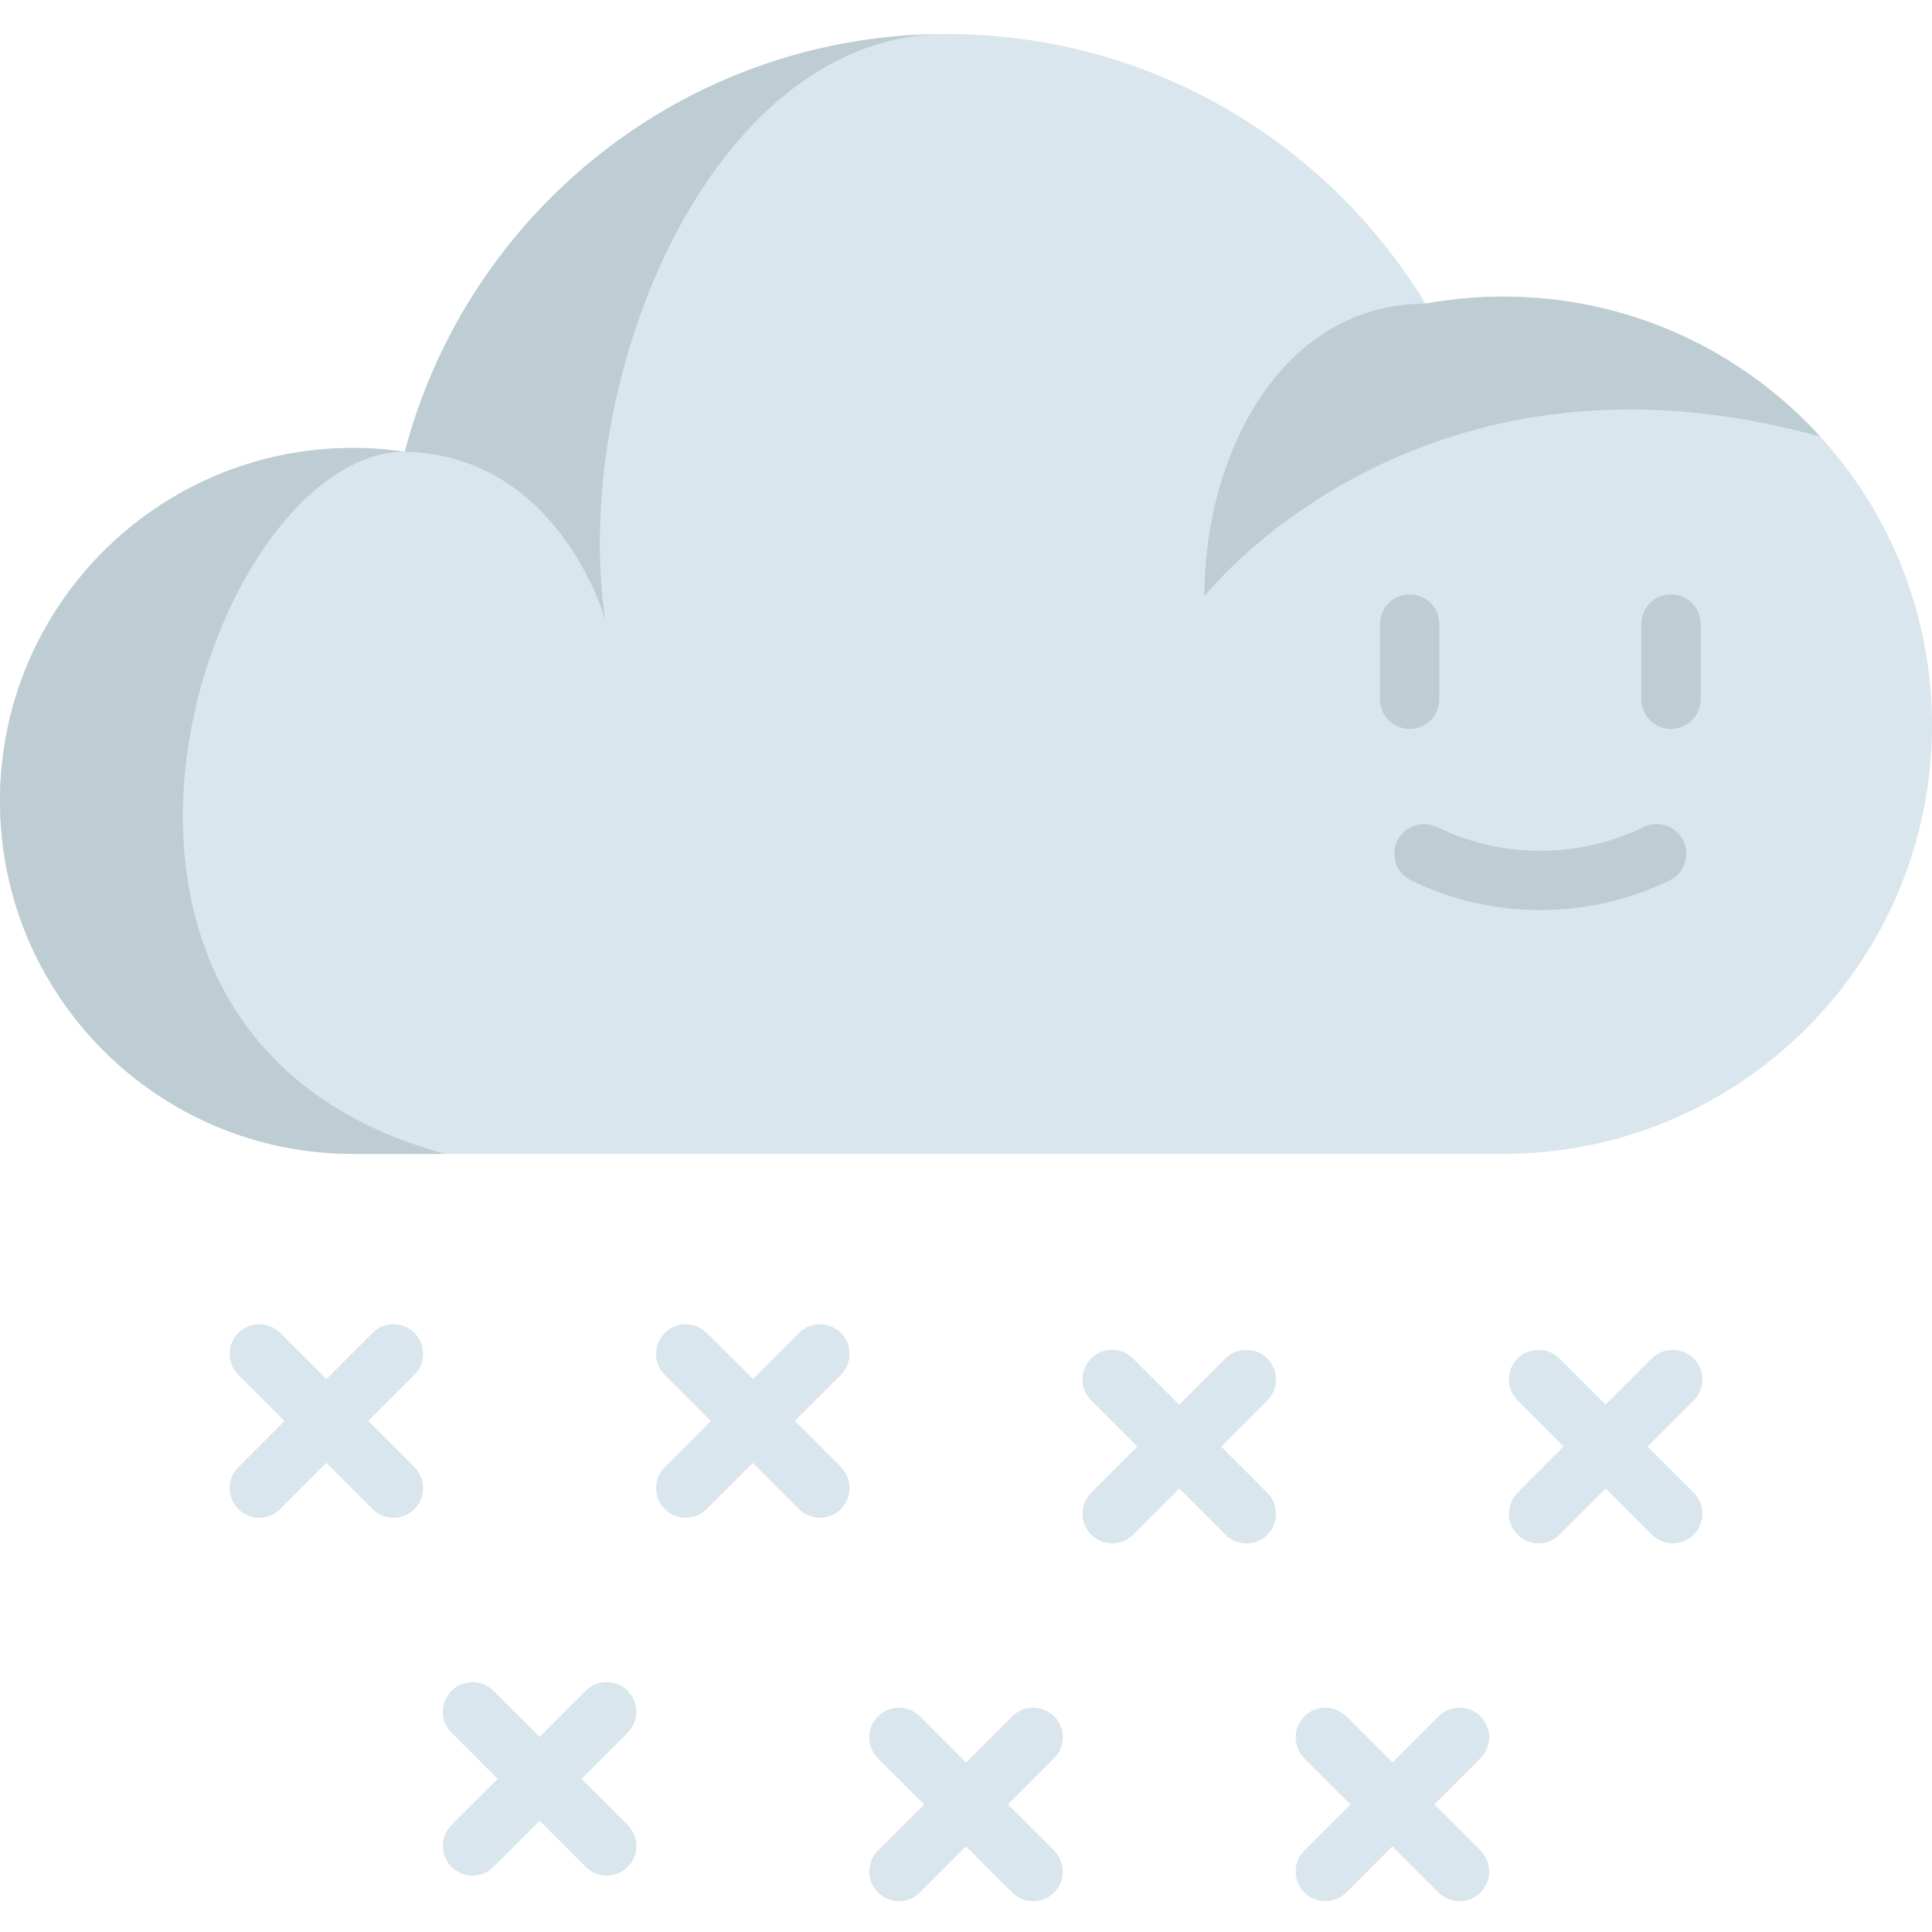
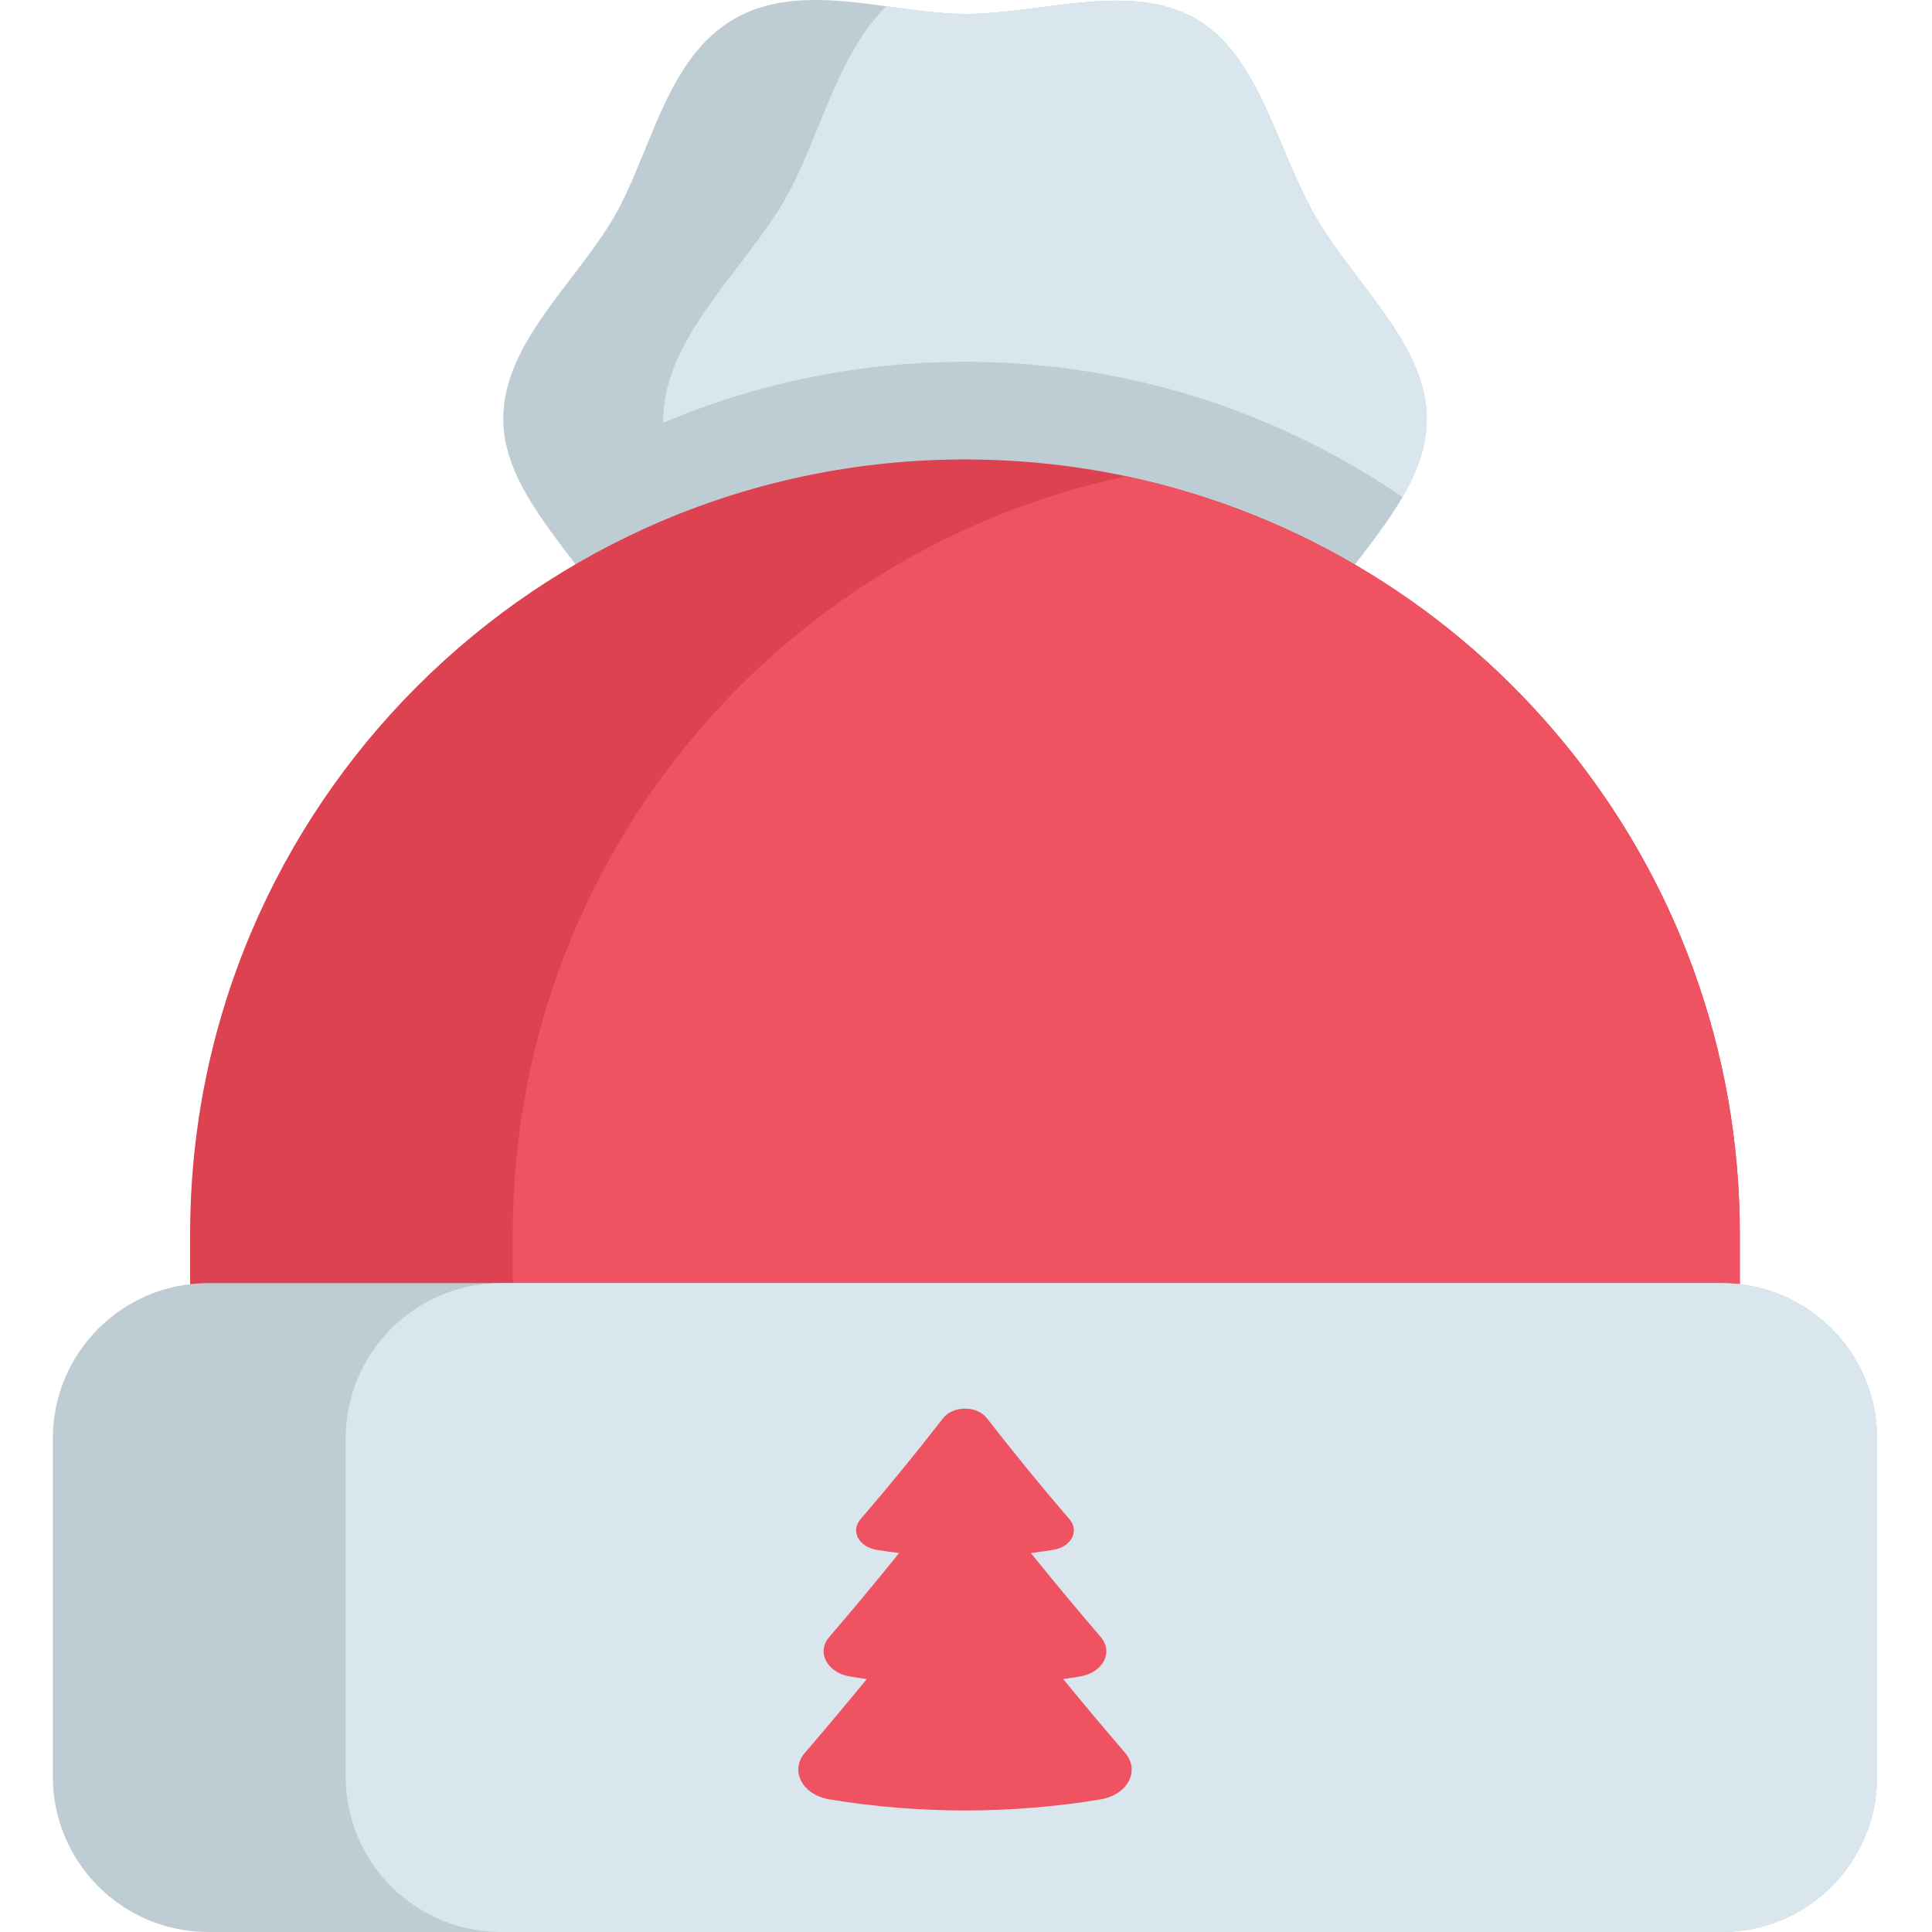
- <svg xmlns="http://www.w3.org/2000/svg" height="512pt" viewBox="0 -9 512 512" width="512pt">
-   <path d="m512 183.199c0 62.738-50.867 113.594-113.594 113.594h-304.863c-51.664 0-93.539-41.875-93.539-93.535 0-51.664 41.875-93.551 93.539-93.551 3.645 0 7.238.211 10.77.617.996.117 1.98.242 2.969.391 16.566-63.273 73.855-110.074 142.172-110.703.461-.012.922-.012 1.395-.012 53.797 0 100.902 28.629 126.934 71.469 6.688-1.227 13.582-1.867 20.625-1.867 33.281 0 63.219 14.316 83.988 37.121h.012c18.383 20.18 29.594 47.02 29.594 76.477zm0 0" fill="#dae6ed" />
-   <path d="m482.395 106.723c-107.117-29.762-163.234 42.324-163.234 42.324 0-37.727 20.434-77.578 58.621-77.578 6.688-1.227 13.582-1.867 20.625-1.867 33.281 0 63.219 14.316 83.988 37.121zm0 0" fill="#beccd3" />
-   <path d="m160.41 155.336s-11.938-43.617-53.129-44.621c16.566-63.273 73.855-110.074 142.172-110.703-61.316 1.352-98.402 91.355-89.043 155.324zm0 0" fill="#beccd3" />
-   <path d="m117.965 296.793h-24.426c-51.664 0-93.539-41.879-93.539-93.539 0-51.664 41.875-93.551 93.539-93.551 3.645 0 7.238.211 10.773.621.992.113 1.98.238 2.965.387-52.188 0-105.621 154.641 10.688 186.082zm0 0" fill="#beccd3" />
-   <path d="m408.203 232.184c-11.773 0-23.547-2.629-34.277-7.887-3.898-1.91-5.512-6.617-3.602-10.516 1.91-3.895 6.617-5.508 10.516-3.598 17.133 8.391 37.59 8.395 54.723 0 3.898-1.91 8.605-.301 10.516 3.598s.297 8.605-3.602 10.516c-10.73 5.258-22.504 7.887-34.273 7.887zm0 0" fill="#beccd3" />
-   <path d="m442.836 184.172c-4.344 0-7.859-3.52-7.859-7.859v-19.941c0-4.34 3.516-7.859 7.859-7.859 4.34 0 7.859 3.52 7.859 7.859v19.941c0 4.34-3.52 7.859-7.859 7.859zm0 0" fill="#beccd3" />
-   <path d="m373.574 184.172c-4.34 0-7.859-3.52-7.859-7.859v-19.941c0-4.34 3.52-7.859 7.859-7.859 4.344 0 7.859 3.52 7.859 7.859v19.941c0 4.34-3.516 7.859-7.859 7.859zm0 0" fill="#beccd3" />
-   <g fill="#dae6ed">
-     <path d="m109.836 344.238c-3.07-3.07-8.047-3.07-11.117 0l-12.227 12.227-12.227-12.227c-3.066-3.07-8.047-3.07-11.113 0-3.07 3.07-3.07 8.047 0 11.113l12.227 12.227-12.227 12.227c-3.07 3.07-3.07 8.047 0 11.113 1.535 1.535 3.547 2.305 5.559 2.305 2.008 0 4.023-.77 5.555-2.305l12.227-12.227 12.227 12.227c1.535 1.535 3.547 2.305 5.559 2.305 2.012 0 4.023-.77 5.555-2.305 3.07-3.066 3.07-8.043 0-11.113l-12.227-12.227 12.227-12.227c3.07-3.066 3.07-8.043.004-11.113zm0 0" />
-     <path d="m222.84 344.238c-3.07-3.07-8.047-3.07-11.113 0l-12.227 12.227-12.227-12.227c-3.07-3.07-8.047-3.07-11.113 0-3.07 3.07-3.07 8.047 0 11.113l12.227 12.227-12.227 12.227c-3.07 3.07-3.07 8.047 0 11.113 1.531 1.535 3.543 2.305 5.555 2.305 2.012 0 4.023-.77 5.559-2.305l12.227-12.227 12.227 12.227c1.531 1.535 3.547 2.305 5.555 2.305 2.012 0 4.023-.77 5.559-2.305 3.07-3.066 3.07-8.043 0-11.113l-12.227-12.227 12.227-12.227c3.07-3.066 3.07-8.043 0-11.113zm0 0" />
-     <path d="m335.848 351.02c-3.07-3.07-8.047-3.07-11.117 0l-12.227 12.227-12.227-12.227c-3.07-3.07-8.043-3.07-11.113 0-3.07 3.07-3.07 8.047 0 11.113l12.227 12.227-12.227 12.227c-3.07 3.07-3.07 8.047 0 11.113 1.535 1.535 3.547 2.305 5.559 2.305 2.012 0 4.023-.77 5.559-2.305l12.227-12.227 12.223 12.227c1.535 1.535 3.547 2.305 5.559 2.305 2.012 0 4.023-.77 5.559-2.305 3.07-3.066 3.07-8.043 0-11.113l-12.227-12.227 12.227-12.227c3.066-3.066 3.066-8.043 0-11.113zm0 0" />
-     <path d="m436.625 374.359 12.227-12.227c3.07-3.066 3.07-8.043 0-11.113-3.07-3.07-8.043-3.07-11.113 0l-12.227 12.227-12.227-12.227c-3.07-3.07-8.047-3.07-11.117 0-3.066 3.07-3.066 8.047 0 11.113l12.227 12.227-12.227 12.227c-3.066 3.07-3.066 8.047 0 11.113 1.535 1.535 3.551 2.305 5.559 2.305 2.012 0 4.023-.77 5.559-2.305l12.227-12.227 12.227 12.227c1.535 1.535 3.547 2.305 5.559 2.305s4.023-.77 5.559-2.305c3.07-3.066 3.07-8.043 0-11.113zm0 0" />
-     <path d="m166.336 439.074c-3.066-3.07-8.043-3.07-11.113 0l-12.227 12.227-12.227-12.227c-3.066-3.07-8.043-3.07-11.113 0-3.07 3.07-3.07 8.047 0 11.113l12.227 12.227-12.227 12.227c-3.07 3.07-3.07 8.047 0 11.113 1.535 1.535 3.547 2.305 5.559 2.305 2.012 0 4.023-.77 5.555-2.305l12.227-12.227 12.227 12.227c1.535 1.535 3.547 2.305 5.559 2.305s4.023-.77 5.555-2.305c3.07-3.07 3.07-8.047 0-11.113l-12.223-12.227 12.223-12.227c3.07-3.066 3.07-8.043 0-11.113zm0 0" />
-     <path d="m279.344 445.855c-3.07-3.07-8.047-3.07-11.117 0l-12.227 12.227-12.223-12.227c-3.07-3.07-8.047-3.07-11.117 0-3.07 3.07-3.07 8.047 0 11.113l12.227 12.227-12.227 12.227c-3.07 3.07-3.07 8.047 0 11.113 1.535 1.535 3.547 2.305 5.559 2.305s4.023-.77 5.559-2.305l12.223-12.227 12.227 12.227c1.535 1.535 3.547 2.305 5.559 2.305 2.012 0 4.023-.77 5.559-2.305 3.07-3.07 3.07-8.047 0-11.113l-12.227-12.227 12.227-12.227c3.07-3.066 3.07-8.043 0-11.113zm0 0" />
-     <path d="m392.352 445.855c-3.07-3.07-8.047-3.07-11.117 0l-12.227 12.227-12.227-12.227c-3.07-3.07-8.047-3.07-11.113 0-3.07 3.07-3.07 8.047 0 11.113l12.227 12.227-12.227 12.227c-3.07 3.07-3.07 8.047 0 11.113 1.535 1.535 3.543 2.305 5.559 2.305 2.008 0 4.02-.77 5.555-2.305l12.227-12.227 12.227 12.227c1.535 1.535 3.547 2.305 5.559 2.305s4.023-.77 5.559-2.305c3.07-3.07 3.07-8.047 0-11.113l-12.227-12.227 12.227-12.227c3.066-3.066 3.066-8.043 0-11.113zm0 0" />
-   </g>
+ <svg xmlns="http://www.w3.org/2000/svg" height="512pt" viewBox="-14 0 512 512" width="512pt">
+   <path d="m364.102 110.977c-.012 14.273-9.777 26.508-19.035 38.633l-165.645-.039-40.934-.012c-9.375-12.441-19.133-24.621-19.121-38.582.008-20.137 19.414-36.211 29.461-53.652 9.746-16.902 13.617-41.844 31.727-52.305 11.984-6.91 26.336-5.27 40.328-3.363 7.168.984 14.238 2.027 20.848 2.039 20.125.023 43.742-8.742 61.188 1.305 16.902 9.734 21.246 34.238 31.703 52.348 10.453 18.109 29.504 34.117 29.48 53.629zm0 0" fill="#beccd3" />
+   <path d="m364.102 110.977c-.012 7.375-2.621 14.207-6.414 20.762-21.754-14.91-46.527-25.742-73.207-31.391-13.785-2.922-28.09-4.465-42.754-4.465-28.371 0-55.395 5.758-79.984 16.16-.012-.141-.012-.277-.012-.418.012-22.047 21.258-39.648 32.254-58.742 9.098-15.77 13.516-37.934 26.895-51.227 7.168.984 14.242 2.027 20.848 2.039 20.125.023 43.746-8.742 61.188 1.305 16.902 9.734 21.246 34.238 31.703 52.348 10.457 18.109 29.508 34.117 29.484 53.629zm0 0" fill="#dae6ed" />
+   <path d="m447.074 327.102v89.051l-410.691-.195v-88.855c0-113.414 91.93-205.344 205.344-205.344 14.664 0 28.969 1.539 42.754 4.461 92.891 19.664 162.594 102.129 162.594 200.883zm0 0" fill="#dc4250" />
+   <path d="m447.074 327.102v13.281l-325.195 40.242v-53.523c0-98.754 69.703-181.23 162.605-200.883 92.887 19.664 162.59 102.129 162.59 200.883zm0 0" fill="#ef5361" />
+   <path d="m483.457 381.207v89.613c0 22.746-18.434 41.18-41.18 41.18h-401.098c-22.734 0-41.18-18.434-41.18-41.18v-89.613c0-22.734 18.445-41.168 41.18-41.168h401.098c22.746 0 41.18 18.434 41.18 41.168zm0 0" fill="#beccd3" />
+   <path d="m483.457 381.207v89.613c0 22.746-18.434 41.18-41.18 41.18h-323.484c-22.742 0-41.176-18.434-41.176-41.18v-89.613c0-22.734 18.434-41.168 41.176-41.168h323.484c22.746 0 41.18 18.434 41.18 41.168zm0 0" fill="#dae6ed" />
+   <path d="m284.148 464.5c-5.418-6.305-10.891-12.816-16.391-19.531 1.48-.211 2.961-.43 4.438-.676 6.098-1.008 8.965-6.457 5.508-10.477-6.109-7.102-12.293-14.523-18.516-22.246 2.012-.246 4.016-.531 6.012-.863 4.699-.777 6.906-4.973 4.242-8.07-7.199-8.371-14.535-17.305-21.902-26.801-2.629-3.391-8.98-3.391-11.609 0-7.367 9.496-14.703 18.43-21.902 26.801-2.664 3.098-.457 7.293 4.242 8.07 1.992.332 4 .617 6.008.863-6.219 7.723-12.402 15.145-18.512 22.246-3.461 4.023-.594 9.469 5.508 10.477 1.477.246 2.953.465 4.438.676-5.504 6.715-10.973 13.227-16.395 19.531-4.082 4.742-.699 11.168 6.496 12.355 23.68 3.922 48.164 3.922 71.848 0 7.191-1.188 10.57-7.613 6.488-12.355zm0 0" fill="#ef5361" />
</svg>
